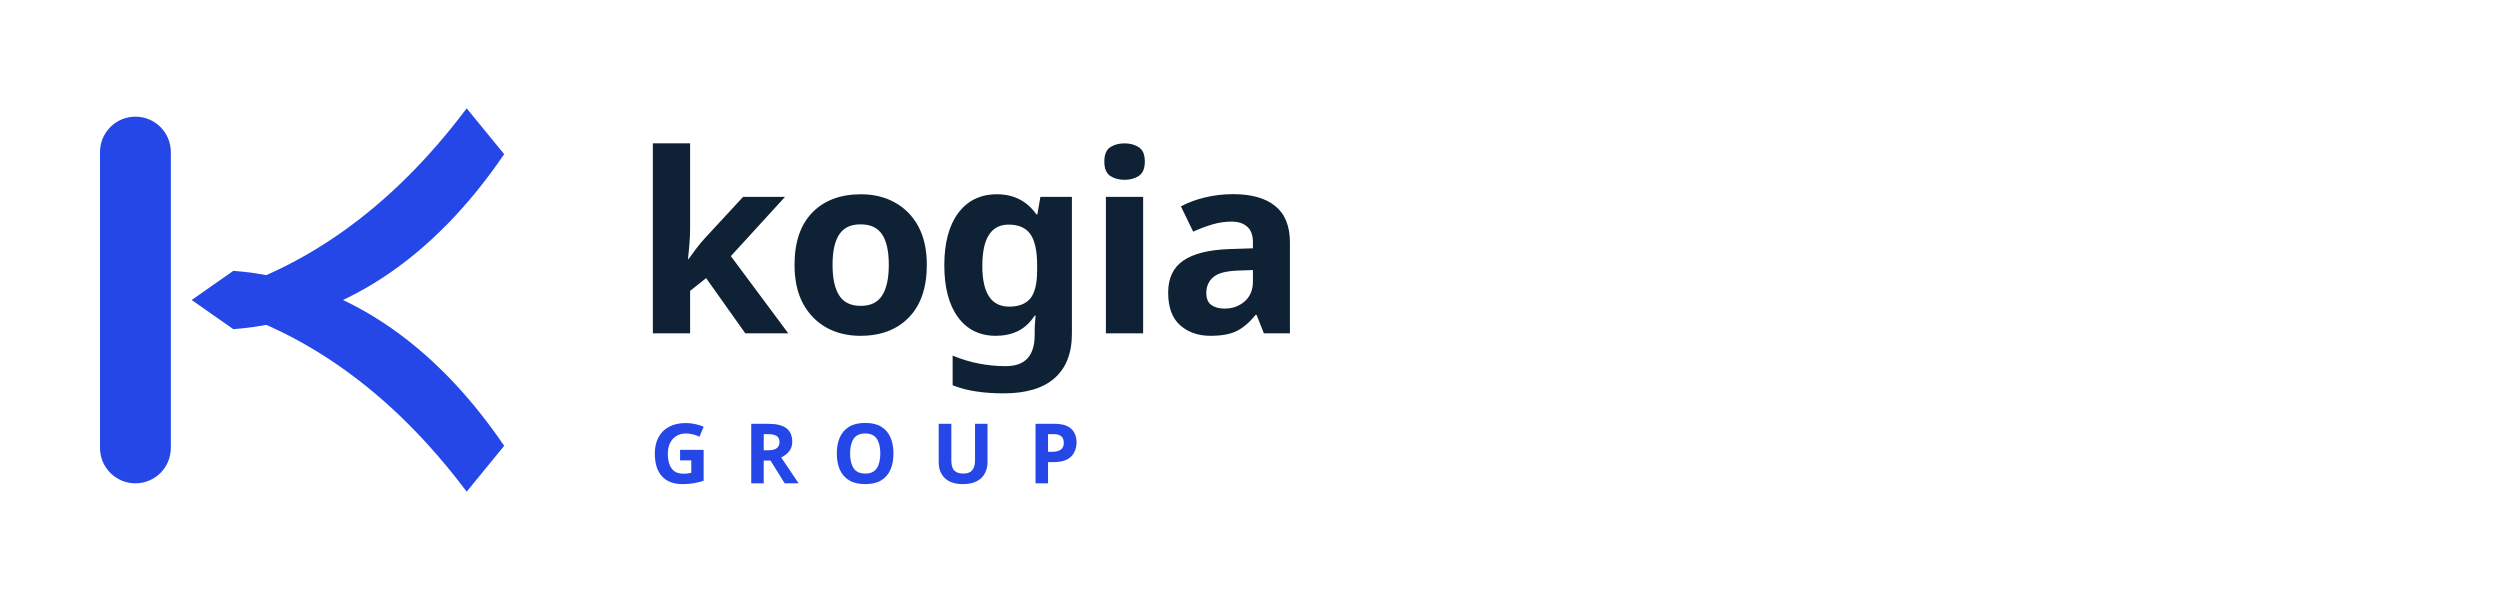
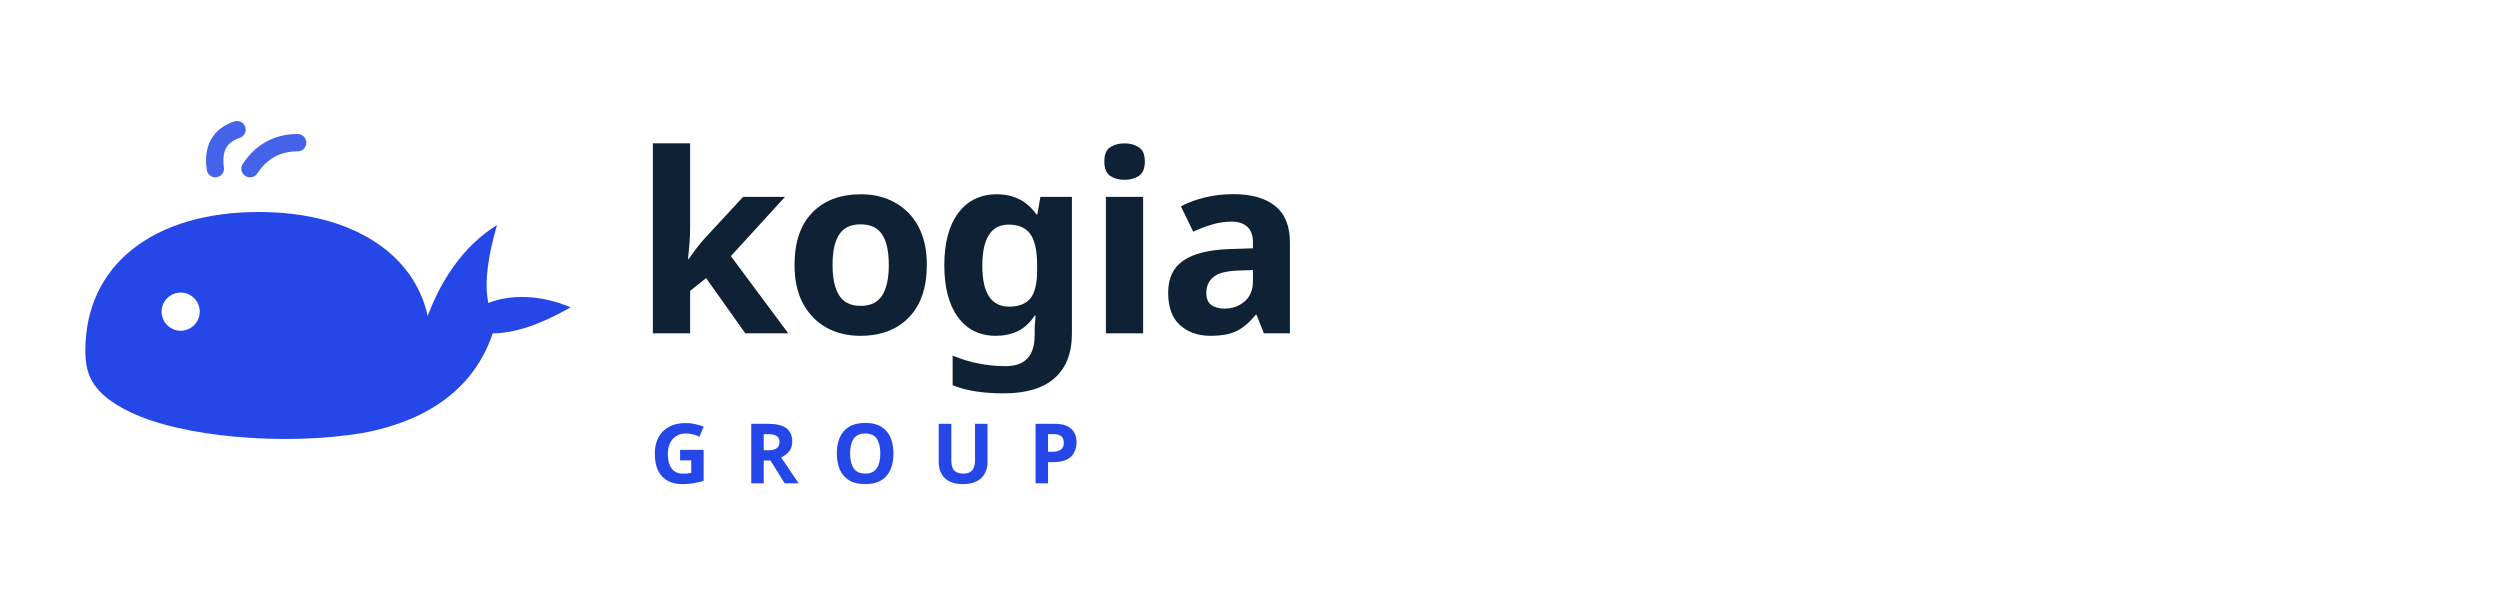
- <svg xmlns="http://www.w3.org/2000/svg" viewBox="0 0 300 72" width="300" height="72" font-family="Sora, system-ui, sans-serif" role="img" aria-label="kogia GROUP">
-   <g transform="translate(2,4)" fill="#2547E8">
-     <rect x="10" y="10" width="8.5" height="44" rx="4.25" />
-     <path d="M21 32 C34 29 45 21 54 9 L58.5 14.5 C50 27 39 34.5 26 35.5 Z" />
-     <path d="M21 32 C34 35 45 43 54 55 L58.5 49.5 C50 37 39 29.5 26 28.5 Z" />
+ <svg xmlns="http://www.w3.org/2000/svg" viewBox="0 0 300 72" width="300" height="72" font-family="Sora, system-ui, sans-serif" role="img" aria-label="kogia">
+   <g transform="translate(4,14) scale(.52)">
+     <path fill="#2547E8" fill-rule="evenodd" d="M12 54 C12 34 28 22 52 22 C74 22 88 32 91 46 C94 38 99 30 107 25 C105 32 104 38 105 43 C110 41 117 41 124 44 C117 48 111 50 106 50 C102 62 92 70 76 73 C58 76 34 74 22 68 C14 64 12 60 12 54 Z M38.4 45 a4.4 4.4 0 1 1 -8.8 0 a4.4 4.4 0 1 1 8.8 0 Z" />
+     <path d="M42 12 q-1 -7 5 -9 M50 12 q4 -6 11 -6" fill="none" stroke="#2547E8" stroke-width="4" stroke-linecap="round" opacity=".85" />
  </g>
  <text x="76" y="40" font-size="30" font-weight="800" fill="#0E2135" letter-spacing="-0.6">kogia</text>
  <text x="78" y="58" font-size="10" font-weight="700" fill="#2547E8" letter-spacing="4">GROUP</text>
</svg>
